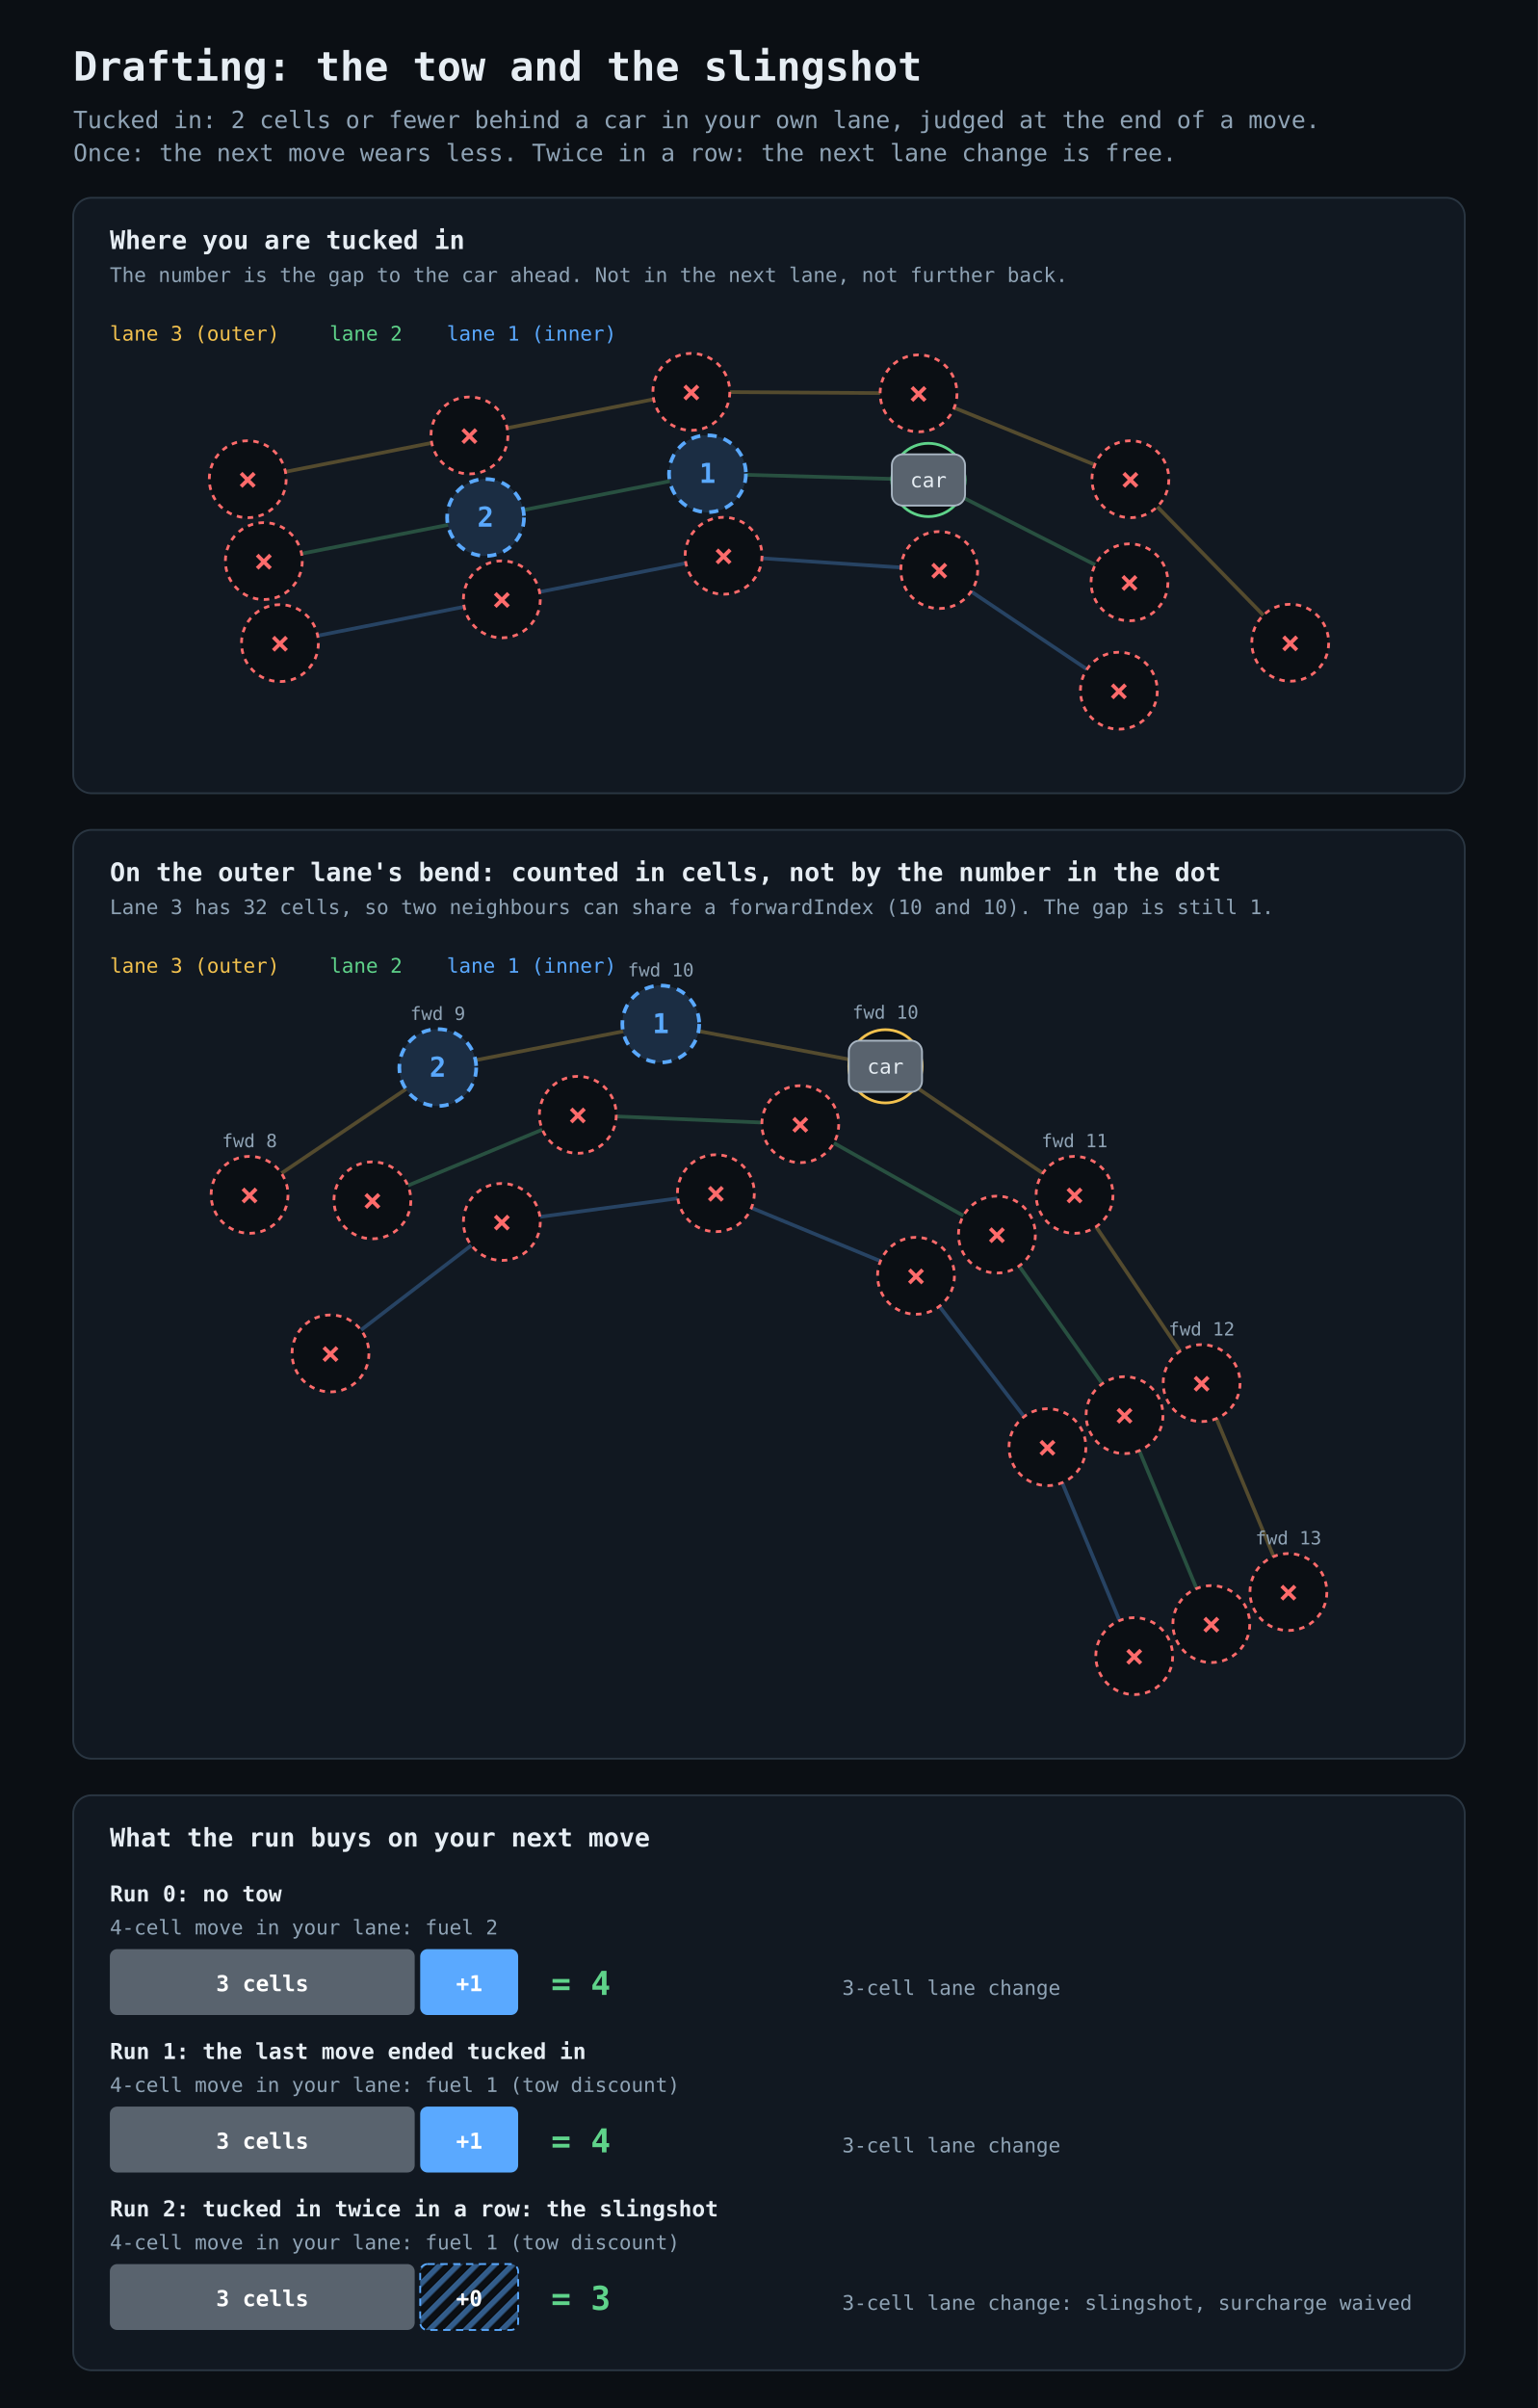
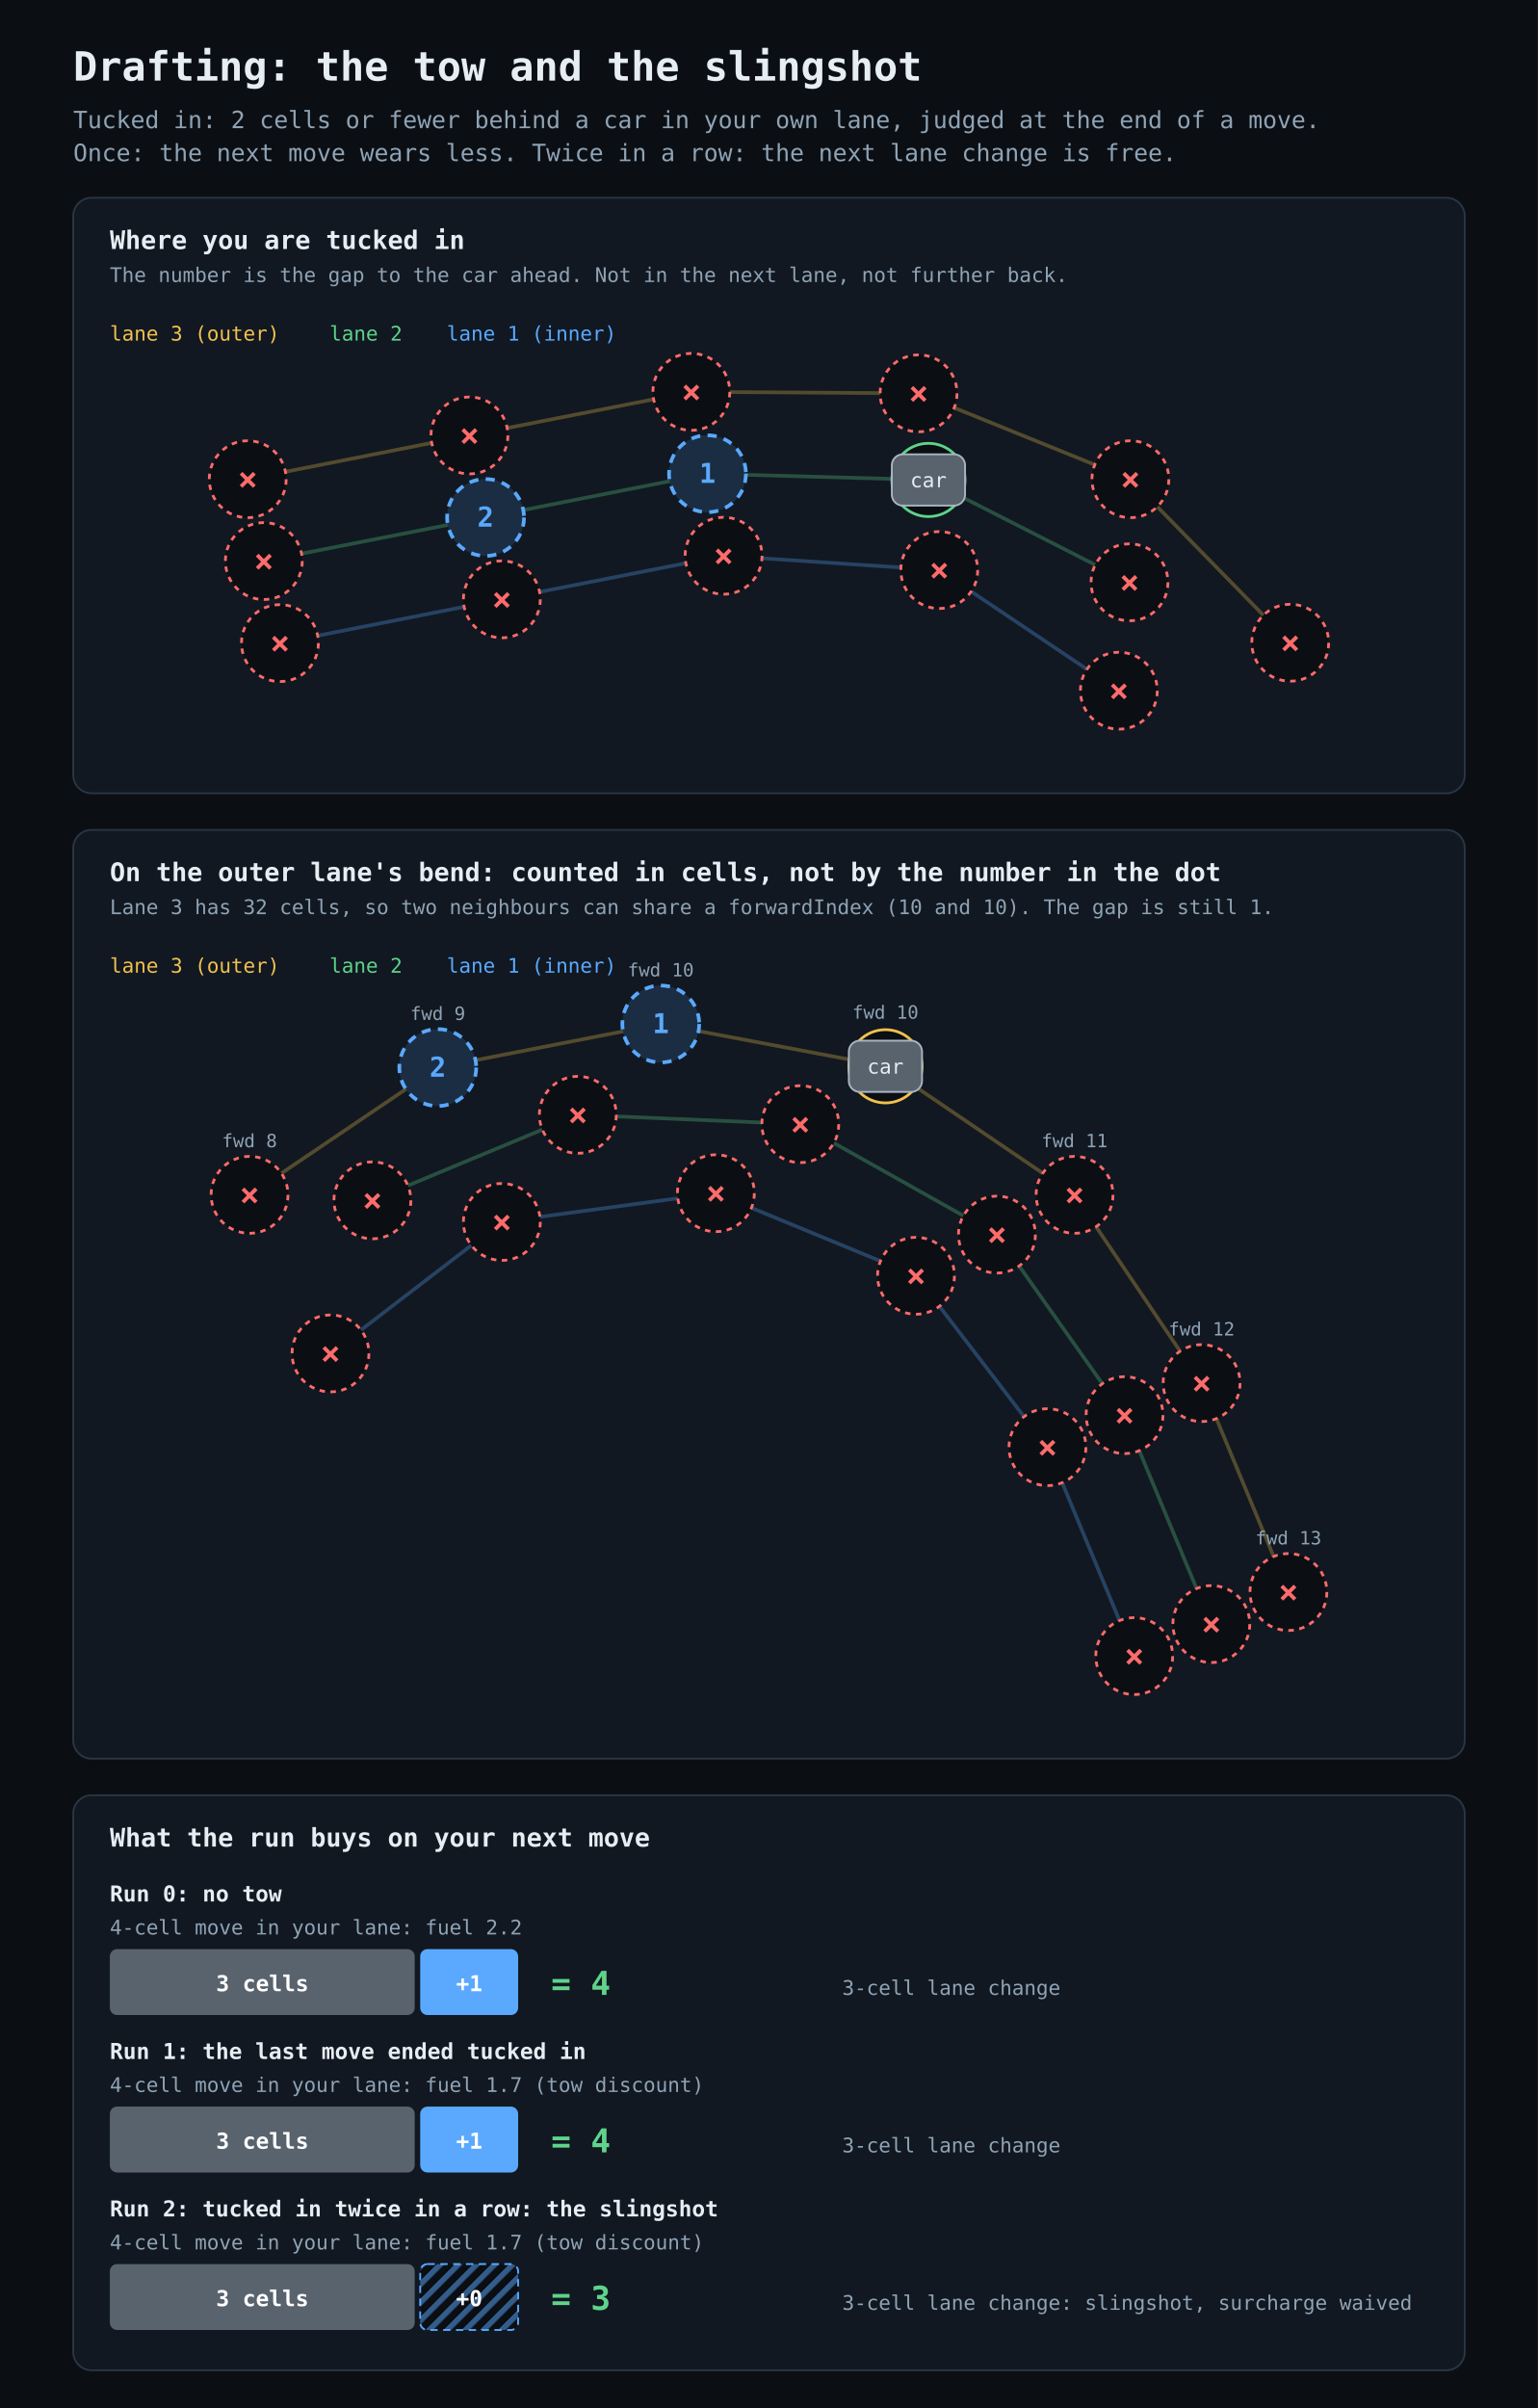
<svg xmlns="http://www.w3.org/2000/svg" viewBox="0 0 840 1315" width="840" height="1315">
  <defs>
    <pattern id="hatch" width="7" height="7" patternUnits="userSpaceOnUse" patternTransform="rotate(45)">
      <rect width="7" height="7" fill="#0b0f14" />
      <rect width="3" height="7" fill="#5aa9ff" opacity="0.5" />
    </pattern>
  </defs>
  <rect x="0" y="0" width="840" height="1315" fill="#0b0f14" />
  <text x="40" y="44" fill="#e6edf3" font-size="22" font-weight="700" text-anchor="start" font-family="ui-monospace, Menlo, Consolas, monospace">Drafting: the tow and the slingshot</text>
  <text x="40" y="70" fill="#8fa3b5" font-size="13" font-weight="400" text-anchor="start" font-family="ui-monospace, Menlo, Consolas, monospace">Tucked in: 2 cells or fewer behind a car in your own lane, judged at the end of a move.</text>
  <text x="40" y="88" fill="#8fa3b5" font-size="13" font-weight="400" text-anchor="start" font-family="ui-monospace, Menlo, Consolas, monospace">Once: the next move wears less. Twice in a row: the next lane change is free.</text>
  <rect x="40" y="108" width="760" height="325.2" rx="10" fill="#111821" stroke="#2a3642" />
  <text x="60" y="136" fill="#e6edf3" font-size="14" font-weight="700" text-anchor="start" font-family="ui-monospace, Menlo, Consolas, monospace">Where you are tucked in</text>
  <text x="60" y="154" fill="#8fa3b5" font-size="11" font-weight="400" text-anchor="start" font-family="ui-monospace, Menlo, Consolas, monospace">The number is the gap to the car ahead. Not in the next lane, not further back.</text>
  <polyline points="152.9,351.2 274.1,327.3 395.2,303.5 513.0,311.3 611.1,377.2" fill="none" stroke="#5aa9ff" stroke-width="2" opacity="0.3" />
  <polyline points="144.1,306.4 265.2,282.6 386.4,258.7 507.1,262.1 616.9,318.0" fill="none" stroke="#5fd38a" stroke-width="2" opacity="0.3" />
  <polyline points="135.3,261.7 256.4,237.8 377.6,214.0 501.7,214.8 617.4,261.7 704.7,351.0" fill="none" stroke="#f2c14e" stroke-width="2" opacity="0.3" />
  <circle cx="152.9" cy="351.2" r="20" fill="#0b0f14" stroke="#5aa9ff" stroke-width="1.5" />
  <text x="152.9" y="355.2" fill="#8fa3b5" font-size="13" font-weight="400" text-anchor="middle" font-family="ui-monospace, Menlo, Consolas, monospace">4</text>
  <circle cx="274.1" cy="327.3" r="20" fill="#0b0f14" stroke="#5aa9ff" stroke-width="1.5" />
  <text x="274.1" y="331.3" fill="#8fa3b5" font-size="13" font-weight="400" text-anchor="middle" font-family="ui-monospace, Menlo, Consolas, monospace">5</text>
  <circle cx="395.2" cy="303.5" r="20" fill="#0b0f14" stroke="#5aa9ff" stroke-width="1.5" />
  <text x="395.2" y="307.5" fill="#8fa3b5" font-size="13" font-weight="400" text-anchor="middle" font-family="ui-monospace, Menlo, Consolas, monospace">6</text>
  <circle cx="513" cy="311.3" r="20" fill="#0b0f14" stroke="#5aa9ff" stroke-width="1.5" />
  <text x="513" y="315.3" fill="#8fa3b5" font-size="13" font-weight="400" text-anchor="middle" font-family="ui-monospace, Menlo, Consolas, monospace">7</text>
  <circle cx="611.1" cy="377.2" r="20" fill="#0b0f14" stroke="#5aa9ff" stroke-width="1.5" />
  <text x="611.1" y="381.2" fill="#8fa3b5" font-size="13" font-weight="400" text-anchor="middle" font-family="ui-monospace, Menlo, Consolas, monospace">8</text>
  <circle cx="144.1" cy="306.4" r="20" fill="#0b0f14" stroke="#5fd38a" stroke-width="1.5" />
  <text x="144.1" y="310.4" fill="#8fa3b5" font-size="13" font-weight="400" text-anchor="middle" font-family="ui-monospace, Menlo, Consolas, monospace">4</text>
  <circle cx="265.2" cy="282.6" r="20" fill="#0b0f14" stroke="#5fd38a" stroke-width="1.5" />
  <text x="265.2" y="286.6" fill="#8fa3b5" font-size="13" font-weight="400" text-anchor="middle" font-family="ui-monospace, Menlo, Consolas, monospace">5</text>
  <circle cx="386.4" cy="258.7" r="20" fill="#0b0f14" stroke="#5fd38a" stroke-width="1.5" />
  <text x="386.4" y="262.7" fill="#8fa3b5" font-size="13" font-weight="400" text-anchor="middle" font-family="ui-monospace, Menlo, Consolas, monospace">6</text>
  <circle cx="507.1" cy="262.1" r="20" fill="#0b0f14" stroke="#5fd38a" stroke-width="1.5" />
  <text x="507.1" y="266.1" fill="#8fa3b5" font-size="13" font-weight="400" text-anchor="middle" font-family="ui-monospace, Menlo, Consolas, monospace">7</text>
  <circle cx="616.9" cy="318" r="20" fill="#0b0f14" stroke="#5fd38a" stroke-width="1.5" />
  <text x="616.9" y="322" fill="#8fa3b5" font-size="13" font-weight="400" text-anchor="middle" font-family="ui-monospace, Menlo, Consolas, monospace">7</text>
  <circle cx="135.3" cy="261.7" r="20" fill="#0b0f14" stroke="#f2c14e" stroke-width="1.5" />
  <text x="135.3" y="265.7" fill="#8fa3b5" font-size="13" font-weight="400" text-anchor="middle" font-family="ui-monospace, Menlo, Consolas, monospace">4</text>
  <circle cx="256.4" cy="237.8" r="20" fill="#0b0f14" stroke="#f2c14e" stroke-width="1.5" />
  <text x="256.4" y="241.8" fill="#8fa3b5" font-size="13" font-weight="400" text-anchor="middle" font-family="ui-monospace, Menlo, Consolas, monospace">5</text>
  <circle cx="377.6" cy="214" r="20" fill="#0b0f14" stroke="#f2c14e" stroke-width="1.5" />
  <text x="377.6" y="218" fill="#8fa3b5" font-size="13" font-weight="400" text-anchor="middle" font-family="ui-monospace, Menlo, Consolas, monospace">5</text>
  <circle cx="501.7" cy="214.8" r="20" fill="#0b0f14" stroke="#f2c14e" stroke-width="1.5" />
  <text x="501.7" y="218.8" fill="#8fa3b5" font-size="13" font-weight="400" text-anchor="middle" font-family="ui-monospace, Menlo, Consolas, monospace">6</text>
  <circle cx="617.4" cy="261.7" r="20" fill="#0b0f14" stroke="#f2c14e" stroke-width="1.5" />
  <text x="617.4" y="265.7" fill="#8fa3b5" font-size="13" font-weight="400" text-anchor="middle" font-family="ui-monospace, Menlo, Consolas, monospace">7</text>
  <circle cx="704.7" cy="351" r="20" fill="#0b0f14" stroke="#f2c14e" stroke-width="1.5" />
  <text x="704.7" y="355" fill="#8fa3b5" font-size="13" font-weight="400" text-anchor="middle" font-family="ui-monospace, Menlo, Consolas, monospace">8</text>
  <text x="60" y="186" fill="#f2c14e" font-size="11" font-weight="400" text-anchor="start" font-family="ui-monospace, Menlo, Consolas, monospace">lane 3 (outer)</text>
  <text x="180" y="186" fill="#5fd38a" font-size="11" font-weight="400" text-anchor="start" font-family="ui-monospace, Menlo, Consolas, monospace">lane 2</text>
  <text x="244" y="186" fill="#5aa9ff" font-size="11" font-weight="400" text-anchor="start" font-family="ui-monospace, Menlo, Consolas, monospace">lane 1 (inner)</text>
  <circle cx="152.9" cy="351.2" r="21" fill="#0b0f14" />
  <circle cx="152.9" cy="351.2" r="21" fill="#0b0f14" stroke="#ff6b6b" stroke-width="1.5" stroke-dasharray="3 3" />
  <text x="152.9" y="357.2" fill="#ff6b6b" font-size="18" font-weight="700" text-anchor="middle" font-family="ui-monospace, Menlo, Consolas, monospace">×</text>
  <circle cx="274.1" cy="327.3" r="21" fill="#0b0f14" />
  <circle cx="274.1" cy="327.3" r="21" fill="#0b0f14" stroke="#ff6b6b" stroke-width="1.5" stroke-dasharray="3 3" />
  <text x="274.1" y="333.3" fill="#ff6b6b" font-size="18" font-weight="700" text-anchor="middle" font-family="ui-monospace, Menlo, Consolas, monospace">×</text>
  <circle cx="395.2" cy="303.5" r="21" fill="#0b0f14" />
  <circle cx="395.2" cy="303.5" r="21" fill="#0b0f14" stroke="#ff6b6b" stroke-width="1.5" stroke-dasharray="3 3" />
  <text x="395.2" y="309.5" fill="#ff6b6b" font-size="18" font-weight="700" text-anchor="middle" font-family="ui-monospace, Menlo, Consolas, monospace">×</text>
  <circle cx="513" cy="311.3" r="21" fill="#0b0f14" />
  <circle cx="513" cy="311.3" r="21" fill="#0b0f14" stroke="#ff6b6b" stroke-width="1.5" stroke-dasharray="3 3" />
  <text x="513" y="317.3" fill="#ff6b6b" font-size="18" font-weight="700" text-anchor="middle" font-family="ui-monospace, Menlo, Consolas, monospace">×</text>
  <circle cx="611.1" cy="377.2" r="21" fill="#0b0f14" />
  <circle cx="611.1" cy="377.2" r="21" fill="#0b0f14" stroke="#ff6b6b" stroke-width="1.5" stroke-dasharray="3 3" />
  <text x="611.1" y="383.2" fill="#ff6b6b" font-size="18" font-weight="700" text-anchor="middle" font-family="ui-monospace, Menlo, Consolas, monospace">×</text>
  <circle cx="144.1" cy="306.4" r="21" fill="#0b0f14" />
  <circle cx="144.1" cy="306.4" r="21" fill="#0b0f14" stroke="#ff6b6b" stroke-width="1.5" stroke-dasharray="3 3" />
  <text x="144.1" y="312.4" fill="#ff6b6b" font-size="18" font-weight="700" text-anchor="middle" font-family="ui-monospace, Menlo, Consolas, monospace">×</text>
  <circle cx="265.2" cy="282.6" r="21" fill="#0b0f14" />
  <circle cx="265.2" cy="282.6" r="21" fill="#5aa9ff" fill-opacity="0.2" stroke="#5aa9ff" stroke-width="2" stroke-dasharray="5 4" />
  <text x="265.2" y="287.6" fill="#5aa9ff" font-size="15" font-weight="700" text-anchor="middle" font-family="ui-monospace, Menlo, Consolas, monospace">2</text>
  <circle cx="386.4" cy="258.7" r="21" fill="#0b0f14" />
  <circle cx="386.4" cy="258.7" r="21" fill="#5aa9ff" fill-opacity="0.2" stroke="#5aa9ff" stroke-width="2" stroke-dasharray="5 4" />
  <text x="386.4" y="263.7" fill="#5aa9ff" font-size="15" font-weight="700" text-anchor="middle" font-family="ui-monospace, Menlo, Consolas, monospace">1</text>
  <circle cx="616.9" cy="318" r="21" fill="#0b0f14" />
  <circle cx="616.9" cy="318" r="21" fill="#0b0f14" stroke="#ff6b6b" stroke-width="1.5" stroke-dasharray="3 3" />
  <text x="616.9" y="324" fill="#ff6b6b" font-size="18" font-weight="700" text-anchor="middle" font-family="ui-monospace, Menlo, Consolas, monospace">×</text>
  <circle cx="135.3" cy="261.7" r="21" fill="#0b0f14" />
  <circle cx="135.3" cy="261.7" r="21" fill="#0b0f14" stroke="#ff6b6b" stroke-width="1.5" stroke-dasharray="3 3" />
  <text x="135.3" y="267.7" fill="#ff6b6b" font-size="18" font-weight="700" text-anchor="middle" font-family="ui-monospace, Menlo, Consolas, monospace">×</text>
  <circle cx="256.4" cy="237.8" r="21" fill="#0b0f14" />
  <circle cx="256.4" cy="237.8" r="21" fill="#0b0f14" stroke="#ff6b6b" stroke-width="1.5" stroke-dasharray="3 3" />
  <text x="256.4" y="243.8" fill="#ff6b6b" font-size="18" font-weight="700" text-anchor="middle" font-family="ui-monospace, Menlo, Consolas, monospace">×</text>
  <circle cx="377.6" cy="214" r="21" fill="#0b0f14" />
  <circle cx="377.6" cy="214" r="21" fill="#0b0f14" stroke="#ff6b6b" stroke-width="1.5" stroke-dasharray="3 3" />
  <text x="377.6" y="220" fill="#ff6b6b" font-size="18" font-weight="700" text-anchor="middle" font-family="ui-monospace, Menlo, Consolas, monospace">×</text>
  <circle cx="501.7" cy="214.8" r="21" fill="#0b0f14" />
  <circle cx="501.7" cy="214.8" r="21" fill="#0b0f14" stroke="#ff6b6b" stroke-width="1.5" stroke-dasharray="3 3" />
  <text x="501.7" y="220.8" fill="#ff6b6b" font-size="18" font-weight="700" text-anchor="middle" font-family="ui-monospace, Menlo, Consolas, monospace">×</text>
  <circle cx="617.4" cy="261.7" r="21" fill="#0b0f14" />
  <circle cx="617.4" cy="261.7" r="21" fill="#0b0f14" stroke="#ff6b6b" stroke-width="1.5" stroke-dasharray="3 3" />
  <text x="617.4" y="267.7" fill="#ff6b6b" font-size="18" font-weight="700" text-anchor="middle" font-family="ui-monospace, Menlo, Consolas, monospace">×</text>
  <circle cx="704.7" cy="351" r="21" fill="#0b0f14" />
  <circle cx="704.7" cy="351" r="21" fill="#0b0f14" stroke="#ff6b6b" stroke-width="1.5" stroke-dasharray="3 3" />
  <text x="704.7" y="357" fill="#ff6b6b" font-size="18" font-weight="700" text-anchor="middle" font-family="ui-monospace, Menlo, Consolas, monospace">×</text>
  <rect x="487.1" y="248.1" width="40" height="28" rx="6" fill="#59636e" stroke="#a9b6c3" />
  <text x="507.1" y="266.1" fill="#e6edf3" font-size="11" font-weight="400" text-anchor="middle" font-family="ui-monospace, Menlo, Consolas, monospace">car</text>
  <rect x="40" y="453.2" width="760" height="507.2" rx="10" fill="#111821" stroke="#2a3642" />
  <text x="60" y="481.2" fill="#e6edf3" font-size="14" font-weight="700" text-anchor="start" font-family="ui-monospace, Menlo, Consolas, monospace">On the outer lane's bend: counted in cells, not by the number in the dot</text>
  <text x="60" y="499.2" fill="#8fa3b5" font-size="11" font-weight="400" text-anchor="start" font-family="ui-monospace, Menlo, Consolas, monospace">Lane 3 has 32 cells, so two neighbours can share a forwardIndex (10 and 10). The gap is still 1.</text>
  <polyline points="180.5,739.1 274.1,667.3 391.0,651.6 500.3,696.7 572.1,790.3 619.5,904.4" fill="none" stroke="#5aa9ff" stroke-width="2" opacity="0.3" />
  <polyline points="203.4,655.5 315.6,608.8 437.1,613.9 544.5,674.2 614.2,772.8 661.6,886.9" fill="none" stroke="#5fd38a" stroke-width="2" opacity="0.3" />
  <polyline points="136.3,652.5 239.1,583.0 360.9,559.2 483.6,582.3 586.9,652.5 656.3,755.3 703.7,869.4" fill="none" stroke="#f2c14e" stroke-width="2" opacity="0.3" />
  <circle cx="180.5" cy="739.1" r="20" fill="#0b0f14" stroke="#5aa9ff" stroke-width="1.5" />
  <text x="180.5" y="743.1" fill="#8fa3b5" font-size="13" font-weight="400" text-anchor="middle" font-family="ui-monospace, Menlo, Consolas, monospace">8</text>
  <circle cx="274.1" cy="667.3" r="20" fill="#0b0f14" stroke="#5aa9ff" stroke-width="1.5" />
  <text x="274.1" y="671.3" fill="#8fa3b5" font-size="13" font-weight="400" text-anchor="middle" font-family="ui-monospace, Menlo, Consolas, monospace">9</text>
  <circle cx="391" cy="651.6" r="20" fill="#0b0f14" stroke="#5aa9ff" stroke-width="1.5" />
  <text x="391" y="655.6" fill="#8fa3b5" font-size="13" font-weight="400" text-anchor="middle" font-family="ui-monospace, Menlo, Consolas, monospace">10</text>
  <circle cx="500.3" cy="696.7" r="20" fill="#0b0f14" stroke="#5aa9ff" stroke-width="1.5" />
  <text x="500.3" y="700.7" fill="#8fa3b5" font-size="13" font-weight="400" text-anchor="middle" font-family="ui-monospace, Menlo, Consolas, monospace">11</text>
  <circle cx="572.1" cy="790.3" r="20" fill="#0b0f14" stroke="#5aa9ff" stroke-width="1.5" />
  <text x="572.1" y="794.3" fill="#8fa3b5" font-size="13" font-weight="400" text-anchor="middle" font-family="ui-monospace, Menlo, Consolas, monospace">12</text>
  <circle cx="619.5" cy="904.4" r="20" fill="#0b0f14" stroke="#5aa9ff" stroke-width="1.5" />
  <text x="619.5" y="908.4" fill="#8fa3b5" font-size="13" font-weight="400" text-anchor="middle" font-family="ui-monospace, Menlo, Consolas, monospace">13</text>
  <circle cx="203.4" cy="655.5" r="20" fill="#0b0f14" stroke="#5fd38a" stroke-width="1.5" />
  <text x="203.4" y="659.5" fill="#8fa3b5" font-size="13" font-weight="400" text-anchor="middle" font-family="ui-monospace, Menlo, Consolas, monospace">8</text>
  <circle cx="315.6" cy="608.8" r="20" fill="#0b0f14" stroke="#5fd38a" stroke-width="1.5" />
  <text x="315.6" y="612.8" fill="#8fa3b5" font-size="13" font-weight="400" text-anchor="middle" font-family="ui-monospace, Menlo, Consolas, monospace">9</text>
  <circle cx="437.1" cy="613.9" r="20" fill="#0b0f14" stroke="#5fd38a" stroke-width="1.5" />
  <text x="437.1" y="617.9" fill="#8fa3b5" font-size="13" font-weight="400" text-anchor="middle" font-family="ui-monospace, Menlo, Consolas, monospace">10</text>
  <circle cx="544.5" cy="674.2" r="20" fill="#0b0f14" stroke="#5fd38a" stroke-width="1.5" />
  <text x="544.5" y="678.2" fill="#8fa3b5" font-size="13" font-weight="400" text-anchor="middle" font-family="ui-monospace, Menlo, Consolas, monospace">11</text>
  <circle cx="614.2" cy="772.8" r="20" fill="#0b0f14" stroke="#5fd38a" stroke-width="1.5" />
  <text x="614.2" y="776.8" fill="#8fa3b5" font-size="13" font-weight="400" text-anchor="middle" font-family="ui-monospace, Menlo, Consolas, monospace">12</text>
  <circle cx="661.6" cy="886.9" r="20" fill="#0b0f14" stroke="#5fd38a" stroke-width="1.5" />
  <text x="661.6" y="890.9" fill="#8fa3b5" font-size="13" font-weight="400" text-anchor="middle" font-family="ui-monospace, Menlo, Consolas, monospace">13</text>
  <circle cx="136.3" cy="652.5" r="20" fill="#0b0f14" stroke="#f2c14e" stroke-width="1.5" />
  <text x="136.3" y="656.5" fill="#8fa3b5" font-size="13" font-weight="400" text-anchor="middle" font-family="ui-monospace, Menlo, Consolas, monospace">8</text>
  <circle cx="239.1" cy="583" r="20" fill="#0b0f14" stroke="#f2c14e" stroke-width="1.5" />
  <text x="239.1" y="587" fill="#8fa3b5" font-size="13" font-weight="400" text-anchor="middle" font-family="ui-monospace, Menlo, Consolas, monospace">9</text>
  <circle cx="360.9" cy="559.2" r="20" fill="#0b0f14" stroke="#f2c14e" stroke-width="1.5" />
  <text x="360.9" y="563.2" fill="#8fa3b5" font-size="13" font-weight="400" text-anchor="middle" font-family="ui-monospace, Menlo, Consolas, monospace">10</text>
  <circle cx="483.6" cy="582.3" r="20" fill="#0b0f14" stroke="#f2c14e" stroke-width="1.5" />
  <text x="483.6" y="586.3" fill="#8fa3b5" font-size="13" font-weight="400" text-anchor="middle" font-family="ui-monospace, Menlo, Consolas, monospace">10</text>
  <circle cx="586.9" cy="652.5" r="20" fill="#0b0f14" stroke="#f2c14e" stroke-width="1.5" />
  <text x="586.9" y="656.5" fill="#8fa3b5" font-size="13" font-weight="400" text-anchor="middle" font-family="ui-monospace, Menlo, Consolas, monospace">11</text>
  <circle cx="656.3" cy="755.3" r="20" fill="#0b0f14" stroke="#f2c14e" stroke-width="1.5" />
  <text x="656.3" y="759.3" fill="#8fa3b5" font-size="13" font-weight="400" text-anchor="middle" font-family="ui-monospace, Menlo, Consolas, monospace">12</text>
  <circle cx="703.7" cy="869.4" r="20" fill="#0b0f14" stroke="#f2c14e" stroke-width="1.5" />
  <text x="703.7" y="873.4" fill="#8fa3b5" font-size="13" font-weight="400" text-anchor="middle" font-family="ui-monospace, Menlo, Consolas, monospace">13</text>
  <text x="60" y="531.2" fill="#f2c14e" font-size="11" font-weight="400" text-anchor="start" font-family="ui-monospace, Menlo, Consolas, monospace">lane 3 (outer)</text>
  <text x="180" y="531.2" fill="#5fd38a" font-size="11" font-weight="400" text-anchor="start" font-family="ui-monospace, Menlo, Consolas, monospace">lane 2</text>
  <text x="244" y="531.2" fill="#5aa9ff" font-size="11" font-weight="400" text-anchor="start" font-family="ui-monospace, Menlo, Consolas, monospace">lane 1 (inner)</text>
  <circle cx="274.1" cy="667.3" r="21" fill="#0b0f14" />
  <circle cx="274.1" cy="667.3" r="21" fill="#0b0f14" stroke="#ff6b6b" stroke-width="1.5" stroke-dasharray="3 3" />
  <text x="274.1" y="673.3" fill="#ff6b6b" font-size="18" font-weight="700" text-anchor="middle" font-family="ui-monospace, Menlo, Consolas, monospace">×</text>
  <circle cx="391" cy="651.6" r="21" fill="#0b0f14" />
  <circle cx="391" cy="651.6" r="21" fill="#0b0f14" stroke="#ff6b6b" stroke-width="1.5" stroke-dasharray="3 3" />
  <text x="391" y="657.6" fill="#ff6b6b" font-size="18" font-weight="700" text-anchor="middle" font-family="ui-monospace, Menlo, Consolas, monospace">×</text>
  <circle cx="500.3" cy="696.7" r="21" fill="#0b0f14" />
  <circle cx="500.3" cy="696.7" r="21" fill="#0b0f14" stroke="#ff6b6b" stroke-width="1.5" stroke-dasharray="3 3" />
  <text x="500.3" y="702.7" fill="#ff6b6b" font-size="18" font-weight="700" text-anchor="middle" font-family="ui-monospace, Menlo, Consolas, monospace">×</text>
  <circle cx="572.1" cy="790.3" r="21" fill="#0b0f14" />
  <circle cx="572.1" cy="790.3" r="21" fill="#0b0f14" stroke="#ff6b6b" stroke-width="1.5" stroke-dasharray="3 3" />
  <text x="572.1" y="796.3" fill="#ff6b6b" font-size="18" font-weight="700" text-anchor="middle" font-family="ui-monospace, Menlo, Consolas, monospace">×</text>
  <circle cx="619.5" cy="904.4" r="21" fill="#0b0f14" />
  <circle cx="619.5" cy="904.4" r="21" fill="#0b0f14" stroke="#ff6b6b" stroke-width="1.5" stroke-dasharray="3 3" />
  <text x="619.5" y="910.4" fill="#ff6b6b" font-size="18" font-weight="700" text-anchor="middle" font-family="ui-monospace, Menlo, Consolas, monospace">×</text>
  <circle cx="203.4" cy="655.5" r="21" fill="#0b0f14" />
  <circle cx="203.4" cy="655.5" r="21" fill="#0b0f14" stroke="#ff6b6b" stroke-width="1.5" stroke-dasharray="3 3" />
  <text x="203.4" y="661.5" fill="#ff6b6b" font-size="18" font-weight="700" text-anchor="middle" font-family="ui-monospace, Menlo, Consolas, monospace">×</text>
  <circle cx="315.6" cy="608.8" r="21" fill="#0b0f14" />
  <circle cx="315.6" cy="608.8" r="21" fill="#0b0f14" stroke="#ff6b6b" stroke-width="1.5" stroke-dasharray="3 3" />
  <text x="315.6" y="614.8" fill="#ff6b6b" font-size="18" font-weight="700" text-anchor="middle" font-family="ui-monospace, Menlo, Consolas, monospace">×</text>
  <circle cx="437.1" cy="613.9" r="21" fill="#0b0f14" />
  <circle cx="437.1" cy="613.9" r="21" fill="#0b0f14" stroke="#ff6b6b" stroke-width="1.5" stroke-dasharray="3 3" />
  <text x="437.1" y="619.9" fill="#ff6b6b" font-size="18" font-weight="700" text-anchor="middle" font-family="ui-monospace, Menlo, Consolas, monospace">×</text>
  <circle cx="544.5" cy="674.2" r="21" fill="#0b0f14" />
  <circle cx="544.5" cy="674.2" r="21" fill="#0b0f14" stroke="#ff6b6b" stroke-width="1.5" stroke-dasharray="3 3" />
  <text x="544.5" y="680.2" fill="#ff6b6b" font-size="18" font-weight="700" text-anchor="middle" font-family="ui-monospace, Menlo, Consolas, monospace">×</text>
  <circle cx="614.2" cy="772.8" r="21" fill="#0b0f14" />
  <circle cx="614.2" cy="772.8" r="21" fill="#0b0f14" stroke="#ff6b6b" stroke-width="1.5" stroke-dasharray="3 3" />
  <text x="614.2" y="778.8" fill="#ff6b6b" font-size="18" font-weight="700" text-anchor="middle" font-family="ui-monospace, Menlo, Consolas, monospace">×</text>
  <circle cx="136.3" cy="652.5" r="21" fill="#0b0f14" />
  <circle cx="136.3" cy="652.5" r="21" fill="#0b0f14" stroke="#ff6b6b" stroke-width="1.5" stroke-dasharray="3 3" />
  <text x="136.3" y="658.5" fill="#ff6b6b" font-size="18" font-weight="700" text-anchor="middle" font-family="ui-monospace, Menlo, Consolas, monospace">×</text>
  <circle cx="239.1" cy="583" r="21" fill="#0b0f14" />
  <circle cx="239.1" cy="583" r="21" fill="#5aa9ff" fill-opacity="0.2" stroke="#5aa9ff" stroke-width="2" stroke-dasharray="5 4" />
  <text x="239.1" y="588" fill="#5aa9ff" font-size="15" font-weight="700" text-anchor="middle" font-family="ui-monospace, Menlo, Consolas, monospace">2</text>
  <circle cx="360.9" cy="559.2" r="21" fill="#0b0f14" />
  <circle cx="360.9" cy="559.2" r="21" fill="#5aa9ff" fill-opacity="0.2" stroke="#5aa9ff" stroke-width="2" stroke-dasharray="5 4" />
  <text x="360.9" y="564.2" fill="#5aa9ff" font-size="15" font-weight="700" text-anchor="middle" font-family="ui-monospace, Menlo, Consolas, monospace">1</text>
  <circle cx="586.9" cy="652.5" r="21" fill="#0b0f14" />
  <circle cx="586.9" cy="652.5" r="21" fill="#0b0f14" stroke="#ff6b6b" stroke-width="1.5" stroke-dasharray="3 3" />
  <text x="586.9" y="658.5" fill="#ff6b6b" font-size="18" font-weight="700" text-anchor="middle" font-family="ui-monospace, Menlo, Consolas, monospace">×</text>
  <circle cx="180.5" cy="739.1" r="21" fill="#0b0f14" />
  <circle cx="180.5" cy="739.1" r="21" fill="#0b0f14" stroke="#ff6b6b" stroke-width="1.5" stroke-dasharray="3 3" />
  <text x="180.5" y="745.1" fill="#ff6b6b" font-size="18" font-weight="700" text-anchor="middle" font-family="ui-monospace, Menlo, Consolas, monospace">×</text>
  <circle cx="661.6" cy="886.9" r="21" fill="#0b0f14" />
  <circle cx="661.6" cy="886.9" r="21" fill="#0b0f14" stroke="#ff6b6b" stroke-width="1.5" stroke-dasharray="3 3" />
  <text x="661.6" y="892.9" fill="#ff6b6b" font-size="18" font-weight="700" text-anchor="middle" font-family="ui-monospace, Menlo, Consolas, monospace">×</text>
  <circle cx="656.3" cy="755.3" r="21" fill="#0b0f14" />
  <circle cx="656.3" cy="755.3" r="21" fill="#0b0f14" stroke="#ff6b6b" stroke-width="1.5" stroke-dasharray="3 3" />
  <text x="656.3" y="761.3" fill="#ff6b6b" font-size="18" font-weight="700" text-anchor="middle" font-family="ui-monospace, Menlo, Consolas, monospace">×</text>
  <circle cx="703.7" cy="869.4" r="21" fill="#0b0f14" />
  <circle cx="703.7" cy="869.4" r="21" fill="#0b0f14" stroke="#ff6b6b" stroke-width="1.5" stroke-dasharray="3 3" />
  <text x="703.7" y="875.4" fill="#ff6b6b" font-size="18" font-weight="700" text-anchor="middle" font-family="ui-monospace, Menlo, Consolas, monospace">×</text>
  <rect x="463.6" y="568.3" width="40" height="28" rx="6" fill="#59636e" stroke="#a9b6c3" />
  <text x="483.6" y="586.3" fill="#e6edf3" font-size="11" font-weight="400" text-anchor="middle" font-family="ui-monospace, Menlo, Consolas, monospace">car</text>
  <text x="136.3" y="626.5" fill="#8fa3b5" font-size="10" font-weight="400" text-anchor="middle" font-family="ui-monospace, Menlo, Consolas, monospace">fwd 8</text>
  <text x="239.1" y="557" fill="#8fa3b5" font-size="10" font-weight="400" text-anchor="middle" font-family="ui-monospace, Menlo, Consolas, monospace">fwd 9</text>
  <text x="360.9" y="533.2" fill="#8fa3b5" font-size="10" font-weight="400" text-anchor="middle" font-family="ui-monospace, Menlo, Consolas, monospace">fwd 10</text>
  <text x="483.6" y="556.3" fill="#8fa3b5" font-size="10" font-weight="400" text-anchor="middle" font-family="ui-monospace, Menlo, Consolas, monospace">fwd 10</text>
  <text x="586.9" y="626.5" fill="#8fa3b5" font-size="10" font-weight="400" text-anchor="middle" font-family="ui-monospace, Menlo, Consolas, monospace">fwd 11</text>
  <text x="656.3" y="729.3" fill="#8fa3b5" font-size="10" font-weight="400" text-anchor="middle" font-family="ui-monospace, Menlo, Consolas, monospace">fwd 12</text>
  <text x="703.7" y="843.4" fill="#8fa3b5" font-size="10" font-weight="400" text-anchor="middle" font-family="ui-monospace, Menlo, Consolas, monospace">fwd 13</text>
  <rect x="40" y="980.4" width="760" height="314" rx="10" fill="#111821" stroke="#2a3642" />
  <text x="60" y="1008.4" fill="#e6edf3" font-size="14" font-weight="700" text-anchor="start" font-family="ui-monospace, Menlo, Consolas, monospace">What the run buys on your next move</text>
  <text x="60" y="1038.4" fill="#e6edf3" font-size="12" font-weight="700" text-anchor="start" font-family="ui-monospace, Menlo, Consolas, monospace">Run 0: no tow</text>
-   <text x="60" y="1056.4" fill="#8fa3b5" font-size="11" font-weight="400" text-anchor="start" font-family="ui-monospace, Menlo, Consolas, monospace">4-cell move in your lane: fuel 2</text>
+   <text x="60" y="1056.4" fill="#8fa3b5" font-size="11" font-weight="400" text-anchor="start" font-family="ui-monospace, Menlo, Consolas, monospace">4-cell move in your lane: fuel 2.2</text>
  <rect x="60" y="1064.4" width="166.5" height="36" rx="4" fill="#59636e" />
  <text x="143.3" y="1087.4" fill="#fff" font-size="12" font-weight="700" text-anchor="middle" font-family="ui-monospace, Menlo, Consolas, monospace">3 cells</text>
  <rect x="229.5" y="1064.4" width="53.5" height="36" rx="4" fill="#5aa9ff" />
  <text x="256.3" y="1087.4" fill="#fff" font-size="12" font-weight="700" text-anchor="middle" font-family="ui-monospace, Menlo, Consolas, monospace">+1</text>
  <text x="301" y="1089.4" fill="#5fd38a" font-size="18" font-weight="700" text-anchor="start" font-family="ui-monospace, Menlo, Consolas, monospace">= 4</text>
  <text x="460" y="1089.4" fill="#8fa3b5" font-size="11" font-weight="400" text-anchor="start" font-family="ui-monospace, Menlo, Consolas, monospace">3-cell lane change</text>
  <text x="60" y="1124.4" fill="#e6edf3" font-size="12" font-weight="700" text-anchor="start" font-family="ui-monospace, Menlo, Consolas, monospace">Run 1: the last move ended tucked in</text>
-   <text x="60" y="1142.4" fill="#8fa3b5" font-size="11" font-weight="400" text-anchor="start" font-family="ui-monospace, Menlo, Consolas, monospace">4-cell move in your lane: fuel 1 (tow discount)</text>
+   <text x="60" y="1142.4" fill="#8fa3b5" font-size="11" font-weight="400" text-anchor="start" font-family="ui-monospace, Menlo, Consolas, monospace">4-cell move in your lane: fuel 1.7 (tow discount)</text>
  <rect x="60" y="1150.4" width="166.5" height="36" rx="4" fill="#59636e" />
  <text x="143.3" y="1173.4" fill="#fff" font-size="12" font-weight="700" text-anchor="middle" font-family="ui-monospace, Menlo, Consolas, monospace">3 cells</text>
  <rect x="229.5" y="1150.4" width="53.5" height="36" rx="4" fill="#5aa9ff" />
  <text x="256.3" y="1173.4" fill="#fff" font-size="12" font-weight="700" text-anchor="middle" font-family="ui-monospace, Menlo, Consolas, monospace">+1</text>
  <text x="301" y="1175.4" fill="#5fd38a" font-size="18" font-weight="700" text-anchor="start" font-family="ui-monospace, Menlo, Consolas, monospace">= 4</text>
  <text x="460" y="1175.4" fill="#8fa3b5" font-size="11" font-weight="400" text-anchor="start" font-family="ui-monospace, Menlo, Consolas, monospace">3-cell lane change</text>
  <text x="60" y="1210.4" fill="#e6edf3" font-size="12" font-weight="700" text-anchor="start" font-family="ui-monospace, Menlo, Consolas, monospace">Run 2: tucked in twice in a row: the slingshot</text>
-   <text x="60" y="1228.4" fill="#8fa3b5" font-size="11" font-weight="400" text-anchor="start" font-family="ui-monospace, Menlo, Consolas, monospace">4-cell move in your lane: fuel 1 (tow discount)</text>
+   <text x="60" y="1228.4" fill="#8fa3b5" font-size="11" font-weight="400" text-anchor="start" font-family="ui-monospace, Menlo, Consolas, monospace">4-cell move in your lane: fuel 1.7 (tow discount)</text>
  <rect x="60" y="1236.4" width="166.5" height="36" rx="4" fill="#59636e" />
  <text x="143.3" y="1259.4" fill="#fff" font-size="12" font-weight="700" text-anchor="middle" font-family="ui-monospace, Menlo, Consolas, monospace">3 cells</text>
  <rect x="229.5" y="1236.4" width="53.5" height="36" rx="4" fill="url(#hatch)" stroke="#5aa9ff" stroke-dasharray="4 3" />
  <text x="256.3" y="1259.4" fill="#fff" font-size="12" font-weight="700" text-anchor="middle" font-family="ui-monospace, Menlo, Consolas, monospace">+0</text>
  <text x="301" y="1261.4" fill="#5fd38a" font-size="18" font-weight="700" text-anchor="start" font-family="ui-monospace, Menlo, Consolas, monospace">= 3</text>
  <text x="460" y="1261.4" fill="#8fa3b5" font-size="11" font-weight="400" text-anchor="start" font-family="ui-monospace, Menlo, Consolas, monospace">3-cell lane change: slingshot, surcharge waived</text>
</svg>
